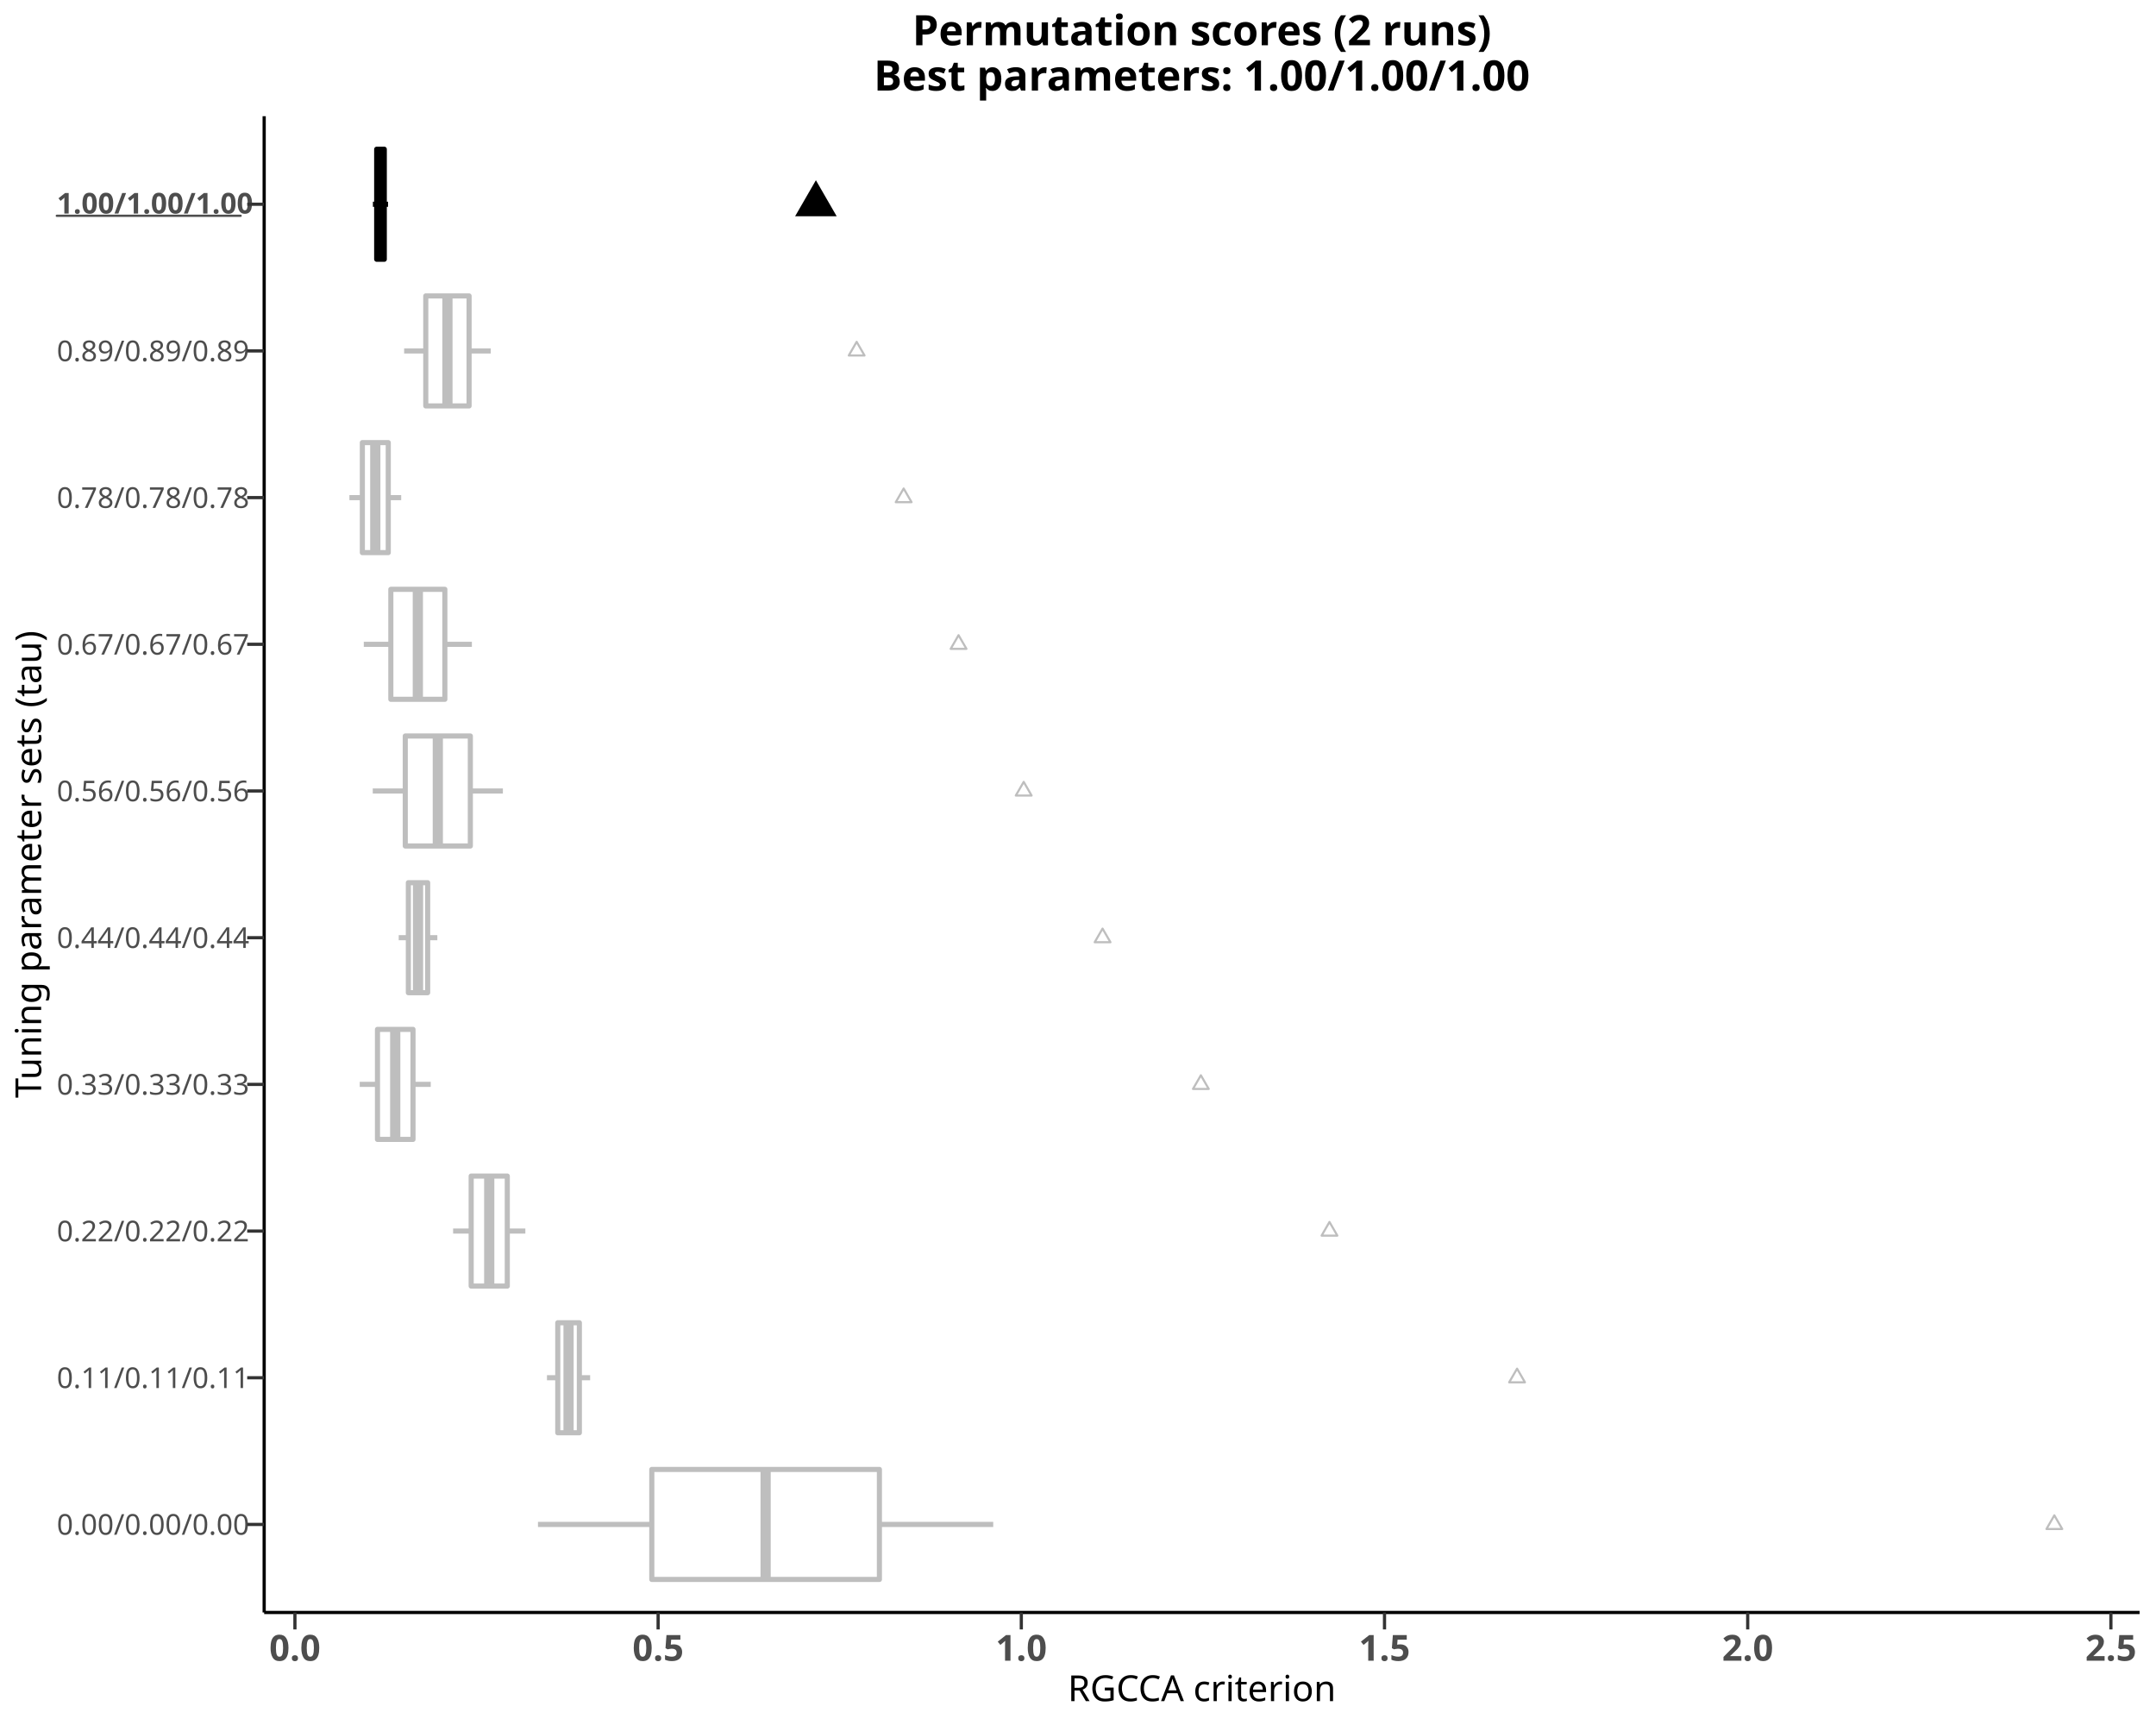
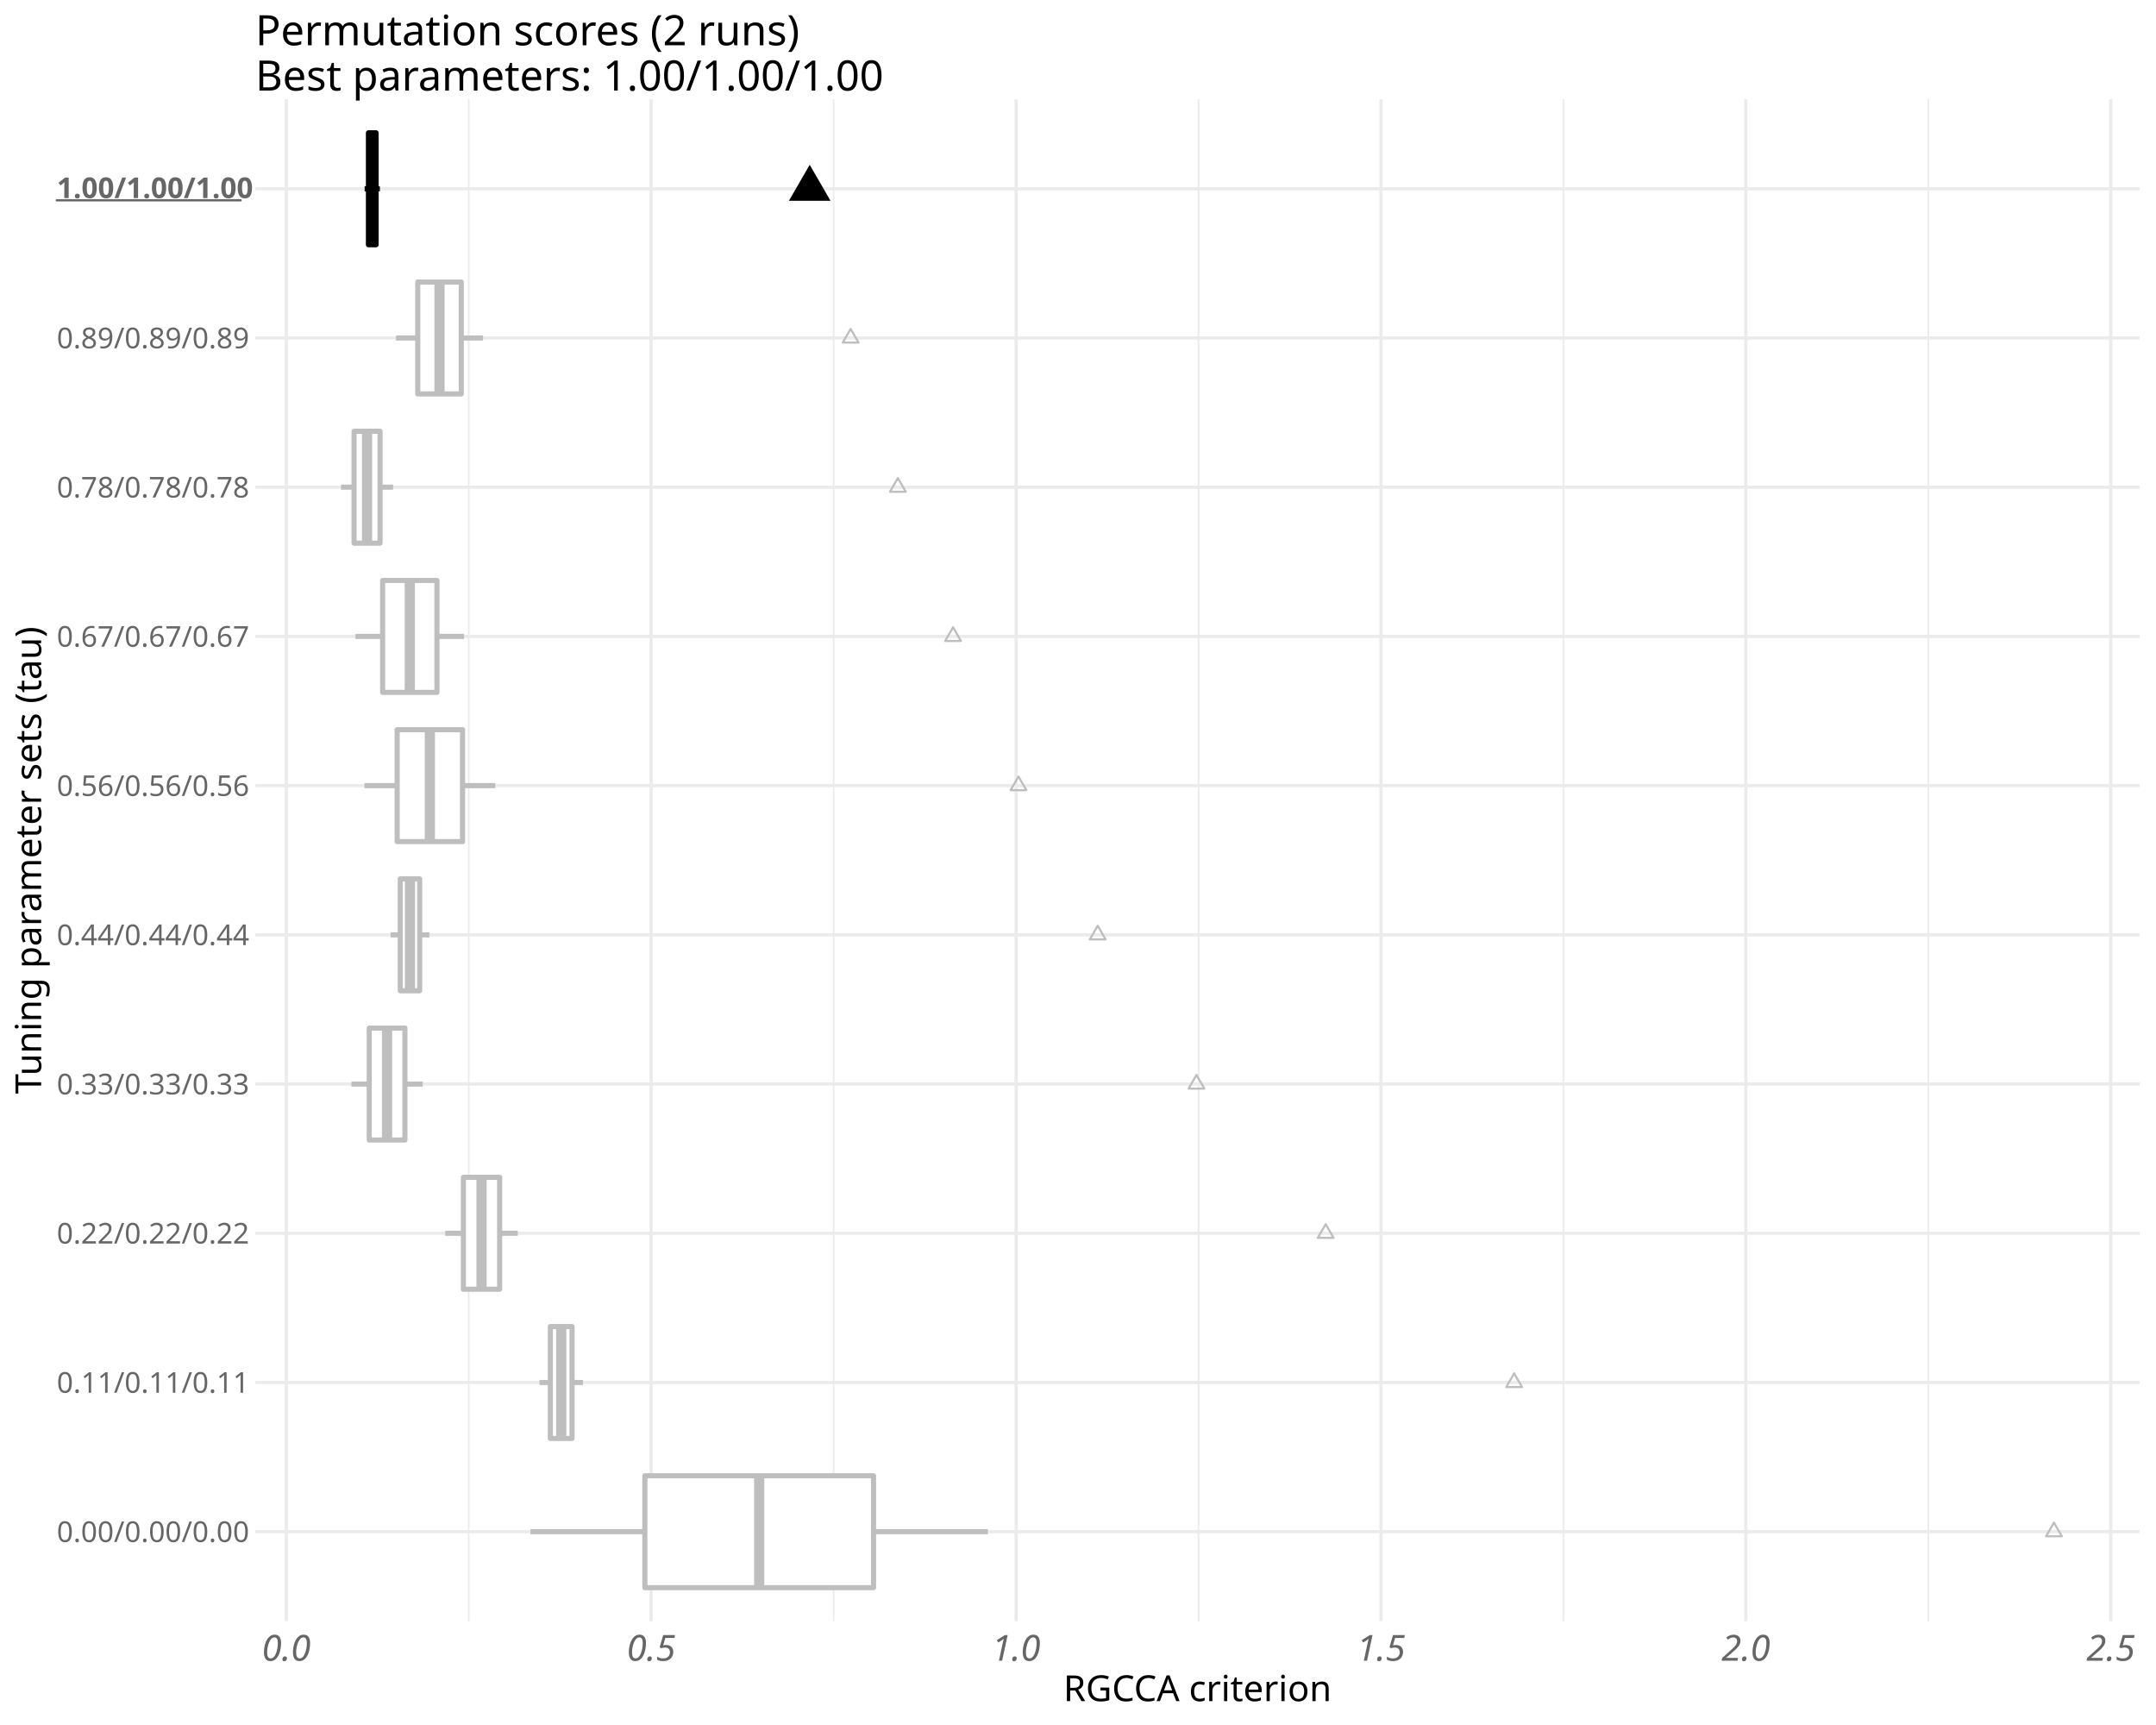
<svg xmlns="http://www.w3.org/2000/svg" class="svglite" data-engine-version="2.0" width="720.00pt" height="576.00pt" viewBox="0 0 720.00 576.00">
  <defs>
    <style type="text/css">
    .svglite line, .svglite polyline, .svglite polygon, .svglite path, .svglite rect, .svglite circle {
      fill: none;
      stroke: #000000;
      stroke-linecap: round;
      stroke-linejoin: round;
      stroke-miterlimit: 10.00;
    }
  </style>
  </defs>
  <rect width="100%" height="100%" style="stroke: none; fill: #FFFFFF;" />
  <defs>
    <clipPath id="cpMC4wMHw3MjAuMDB8MC4wMHw1NzYuMDA=">
      <rect x="0.00" y="0.00" width="720.00" height="576.00" />
    </clipPath>
  </defs>
  <g clip-path="url(#cpMC4wMHw3MjAuMDB8MC4wMHw1NzYuMDA=)">
-     <rect x="0.00" y="0.00" width="720.00" height="576.00" style="stroke-width: 1.07; stroke: #FFFFFF; fill: #FFFFFF;" />
-   </g>
+ </g>
  <defs>
-     <clipPath id="cpODguMjJ8NzE0LjUyfDM4LjgxfDUzOC40Mg==">
-       <rect x="88.22" y="38.81" width="626.30" height="499.61" />
+     <clipPath id="cpODUuMjl8NzE0LjUyfDMzLjE0fDU0MS4zNQ==">
+       <rect x="85.29" y="33.14" width="629.23" height="508.21" />
    </clipPath>
  </defs>
-   <g clip-path="url(#cpODguMjJ8NzE0LjUyfDM4LjgxfDUzOC40Mg==)">
-     <rect x="88.22" y="38.81" width="626.30" height="499.61" style="stroke-width: 1.07; stroke: none; fill: #FFFFFF;" />
-     <line x1="293.68" y1="509.03" x2="331.69" y2="509.03" style="stroke-width: 1.71; stroke: #BEBEBE; stroke-linecap: butt;" />
-     <line x1="217.67" y1="509.03" x2="179.66" y2="509.03" style="stroke-width: 1.71; stroke: #BEBEBE; stroke-linecap: butt;" />
-     <polygon points="293.68,527.40 217.67,527.40 217.67,490.66 293.68,490.66 293.68,527.40 " style="stroke-width: 1.71; stroke: #BEBEBE; fill: #FFFFFF;" />
-     <line x1="255.68" y1="527.40" x2="255.68" y2="490.66" style="stroke-width: 3.41; stroke: #BEBEBE; stroke-linecap: butt;" />
-     <line x1="193.48" y1="460.05" x2="197.08" y2="460.05" style="stroke-width: 1.71; stroke: #BEBEBE; stroke-linecap: butt;" />
-     <line x1="186.27" y1="460.05" x2="182.66" y2="460.05" style="stroke-width: 1.71; stroke: #BEBEBE; stroke-linecap: butt;" />
-     <polygon points="193.48,478.42 186.27,478.42 186.27,441.68 193.48,441.68 193.48,478.42 " style="stroke-width: 1.71; stroke: #BEBEBE; fill: #FFFFFF;" />
-     <line x1="189.87" y1="478.42" x2="189.87" y2="441.68" style="stroke-width: 3.41; stroke: #BEBEBE; stroke-linecap: butt;" />
-     <line x1="169.41" y1="411.07" x2="175.44" y2="411.07" style="stroke-width: 1.71; stroke: #BEBEBE; stroke-linecap: butt;" />
-     <line x1="157.35" y1="411.07" x2="151.32" y2="411.07" style="stroke-width: 1.71; stroke: #BEBEBE; stroke-linecap: butt;" />
-     <polygon points="169.41,429.44 157.35,429.44 157.35,392.70 169.41,392.70 169.41,429.44 " style="stroke-width: 1.71; stroke: #BEBEBE; fill: #FFFFFF;" />
-     <line x1="163.38" y1="429.44" x2="163.38" y2="392.70" style="stroke-width: 3.41; stroke: #BEBEBE; stroke-linecap: butt;" />
-     <line x1="137.92" y1="362.09" x2="143.85" y2="362.09" style="stroke-width: 1.71; stroke: #BEBEBE; stroke-linecap: butt;" />
-     <line x1="126.06" y1="362.09" x2="120.13" y2="362.09" style="stroke-width: 1.71; stroke: #BEBEBE; stroke-linecap: butt;" />
-     <polygon points="137.92,380.46 126.06,380.46 126.06,343.72 137.92,343.72 137.92,380.46 " style="stroke-width: 1.71; stroke: #BEBEBE; fill: #FFFFFF;" />
-     <line x1="131.99" y1="380.46" x2="131.99" y2="343.72" style="stroke-width: 3.41; stroke: #BEBEBE; stroke-linecap: butt;" />
-     <line x1="142.82" y1="313.11" x2="146.05" y2="313.11" style="stroke-width: 1.71; stroke: #BEBEBE; stroke-linecap: butt;" />
-     <line x1="136.37" y1="313.11" x2="133.15" y2="313.11" style="stroke-width: 1.71; stroke: #BEBEBE; stroke-linecap: butt;" />
-     <polygon points="142.82,331.47 136.37,331.47 136.37,294.74 142.82,294.74 142.82,331.47 " style="stroke-width: 1.71; stroke: #BEBEBE; fill: #FFFFFF;" />
-     <line x1="139.60" y1="331.47" x2="139.60" y2="294.74" style="stroke-width: 3.41; stroke: #BEBEBE; stroke-linecap: butt;" />
-     <line x1="157.07" y1="264.12" x2="167.94" y2="264.12" style="stroke-width: 1.71; stroke: #BEBEBE; stroke-linecap: butt;" />
-     <line x1="135.34" y1="264.12" x2="124.48" y2="264.12" style="stroke-width: 1.71; stroke: #BEBEBE; stroke-linecap: butt;" />
-     <polygon points="157.07,282.49 135.34,282.49 135.34,245.76 157.07,245.76 157.07,282.49 " style="stroke-width: 1.71; stroke: #BEBEBE; fill: #FFFFFF;" />
-     <line x1="146.21" y1="282.49" x2="146.21" y2="245.76" style="stroke-width: 3.41; stroke: #BEBEBE; stroke-linecap: butt;" />
-     <line x1="148.56" y1="215.14" x2="157.59" y2="215.14" style="stroke-width: 1.71; stroke: #BEBEBE; stroke-linecap: butt;" />
-     <line x1="130.52" y1="215.14" x2="121.49" y2="215.14" style="stroke-width: 1.71; stroke: #BEBEBE; stroke-linecap: butt;" />
-     <polygon points="148.56,233.51 130.52,233.51 130.52,196.78 148.56,196.78 148.56,233.51 " style="stroke-width: 1.71; stroke: #BEBEBE; fill: #FFFFFF;" />
-     <line x1="139.54" y1="233.51" x2="139.54" y2="196.78" style="stroke-width: 3.41; stroke: #BEBEBE; stroke-linecap: butt;" />
-     <line x1="129.66" y1="166.16" x2="133.98" y2="166.16" style="stroke-width: 1.71; stroke: #BEBEBE; stroke-linecap: butt;" />
-     <line x1="121.01" y1="166.16" x2="116.69" y2="166.16" style="stroke-width: 1.71; stroke: #BEBEBE; stroke-linecap: butt;" />
-     <polygon points="129.66,184.53 121.01,184.53 121.01,147.79 129.66,147.79 129.66,184.53 " style="stroke-width: 1.71; stroke: #BEBEBE; fill: #FFFFFF;" />
-     <line x1="125.33" y1="184.53" x2="125.33" y2="147.79" style="stroke-width: 3.41; stroke: #BEBEBE; stroke-linecap: butt;" />
-     <line x1="156.65" y1="117.18" x2="163.88" y2="117.18" style="stroke-width: 1.71; stroke: #BEBEBE; stroke-linecap: butt;" />
-     <line x1="142.19" y1="117.18" x2="134.96" y2="117.18" style="stroke-width: 1.71; stroke: #BEBEBE; stroke-linecap: butt;" />
-     <polygon points="156.65,135.55 142.19,135.55 142.19,98.81 156.65,98.81 156.65,135.55 " style="stroke-width: 1.71; stroke: #BEBEBE; fill: #FFFFFF;" />
-     <line x1="149.42" y1="135.55" x2="149.42" y2="98.81" style="stroke-width: 3.41; stroke: #BEBEBE; stroke-linecap: butt;" />
-     <line x1="128.33" y1="68.20" x2="129.59" y2="68.20" style="stroke-width: 1.71; stroke-linecap: butt;" />
-     <line x1="125.80" y1="68.20" x2="124.53" y2="68.20" style="stroke-width: 1.71; stroke-linecap: butt;" />
-     <polygon points="128.33,86.57 125.80,86.57 125.80,49.83 128.33,49.83 128.33,86.57 " style="stroke-width: 1.71; fill: #FFFFFF;" />
-     <line x1="127.06" y1="86.57" x2="127.06" y2="49.83" style="stroke-width: 3.41; stroke-linecap: butt;" />
-     <polygon points="272.47,60.18 279.41,72.21 265.53,72.21 " style="stroke-width: 0.71; stroke: none; fill: #000000;" />
-     <polygon points="286.08,114.14 288.71,118.70 283.45,118.70 " style="stroke-width: 0.71; stroke: #BEBEBE; fill: none;" />
-     <polygon points="301.78,163.12 304.41,167.68 299.14,167.68 " style="stroke-width: 0.71; stroke: #BEBEBE; fill: none;" />
-     <polygon points="320.11,212.10 322.75,216.66 317.48,216.66 " style="stroke-width: 0.71; stroke: #BEBEBE; fill: none;" />
-     <polygon points="341.87,261.08 344.50,265.64 339.23,265.64 " style="stroke-width: 0.71; stroke: #BEBEBE; fill: none;" />
-     <polygon points="368.20,310.07 370.84,314.63 365.57,314.63 " style="stroke-width: 0.71; stroke: #BEBEBE; fill: none;" />
-     <polygon points="401.03,359.05 403.66,363.61 398.40,363.61 " style="stroke-width: 0.71; stroke: #BEBEBE; fill: none;" />
-     <polygon points="443.98,408.03 446.61,412.59 441.35,412.59 " style="stroke-width: 0.71; stroke: #BEBEBE; fill: none;" />
-     <polygon points="506.63,457.01 509.26,461.57 503.99,461.57 " style="stroke-width: 0.71; stroke: #BEBEBE; fill: none;" />
-     <polygon points="686.05,505.99 688.69,510.55 683.42,510.55 " style="stroke-width: 0.71; stroke: #BEBEBE; fill: none;" />
+   <g clip-path="url(#cpODUuMjl8NzE0LjUyfDMzLjE0fDU0MS4zNQ==)">
+     <polyline points="156.53,541.35 156.53,33.14 " style="stroke-width: 0.53; stroke: #EBEBEB; stroke-linecap: butt;" />
+     <polyline points="278.39,541.35 278.39,33.14 " style="stroke-width: 0.53; stroke: #EBEBEB; stroke-linecap: butt;" />
+     <polyline points="400.25,541.35 400.25,33.14 " style="stroke-width: 0.53; stroke: #EBEBEB; stroke-linecap: butt;" />
+     <polyline points="522.11,541.35 522.11,33.14 " style="stroke-width: 0.53; stroke: #EBEBEB; stroke-linecap: butt;" />
+     <polyline points="643.96,541.35 643.96,33.14 " style="stroke-width: 0.53; stroke: #EBEBEB; stroke-linecap: butt;" />
+     <polyline points="85.29,63.04 714.52,63.04 " style="stroke-width: 1.07; stroke: #EBEBEB; stroke-linecap: butt;" />
+     <polyline points="85.29,112.86 714.52,112.86 " style="stroke-width: 1.07; stroke: #EBEBEB; stroke-linecap: butt;" />
+     <polyline points="85.29,162.68 714.52,162.68 " style="stroke-width: 1.07; stroke: #EBEBEB; stroke-linecap: butt;" />
+     <polyline points="85.29,212.51 714.52,212.51 " style="stroke-width: 1.07; stroke: #EBEBEB; stroke-linecap: butt;" />
+     <polyline points="85.29,262.33 714.52,262.33 " style="stroke-width: 1.07; stroke: #EBEBEB; stroke-linecap: butt;" />
+     <polyline points="85.29,312.16 714.52,312.16 " style="stroke-width: 1.07; stroke: #EBEBEB; stroke-linecap: butt;" />
+     <polyline points="85.29,361.98 714.52,361.98 " style="stroke-width: 1.07; stroke: #EBEBEB; stroke-linecap: butt;" />
+     <polyline points="85.29,411.81 714.52,411.81 " style="stroke-width: 1.07; stroke: #EBEBEB; stroke-linecap: butt;" />
+     <polyline points="85.29,461.63 714.52,461.63 " style="stroke-width: 1.07; stroke: #EBEBEB; stroke-linecap: butt;" />
+     <polyline points="85.29,511.46 714.52,511.46 " style="stroke-width: 1.07; stroke: #EBEBEB; stroke-linecap: butt;" />
+     <polyline points="95.61,541.35 95.61,33.14 " style="stroke-width: 1.07; stroke: #EBEBEB; stroke-linecap: butt;" />
+     <polyline points="217.46,541.35 217.46,33.14 " style="stroke-width: 1.07; stroke: #EBEBEB; stroke-linecap: butt;" />
+     <polyline points="339.32,541.35 339.32,33.14 " style="stroke-width: 1.07; stroke: #EBEBEB; stroke-linecap: butt;" />
+     <polyline points="461.18,541.35 461.18,33.14 " style="stroke-width: 1.07; stroke: #EBEBEB; stroke-linecap: butt;" />
+     <polyline points="583.03,541.35 583.03,33.14 " style="stroke-width: 1.07; stroke: #EBEBEB; stroke-linecap: butt;" />
+     <polyline points="704.89,541.35 704.89,33.14 " style="stroke-width: 1.07; stroke: #EBEBEB; stroke-linecap: butt;" />
+     <line x1="291.72" y1="511.46" x2="329.90" y2="511.46" style="stroke-width: 1.71; stroke: #BEBEBE; stroke-linecap: butt;" />
+     <line x1="215.35" y1="511.46" x2="177.16" y2="511.46" style="stroke-width: 1.71; stroke: #BEBEBE; stroke-linecap: butt;" />
+     <polygon points="291.72,530.14 215.35,530.14 215.35,492.77 291.72,492.77 291.72,530.14 " style="stroke-width: 1.71; stroke: #BEBEBE; fill: #FFFFFF;" />
+     <line x1="253.53" y1="530.14" x2="253.53" y2="492.77" style="stroke-width: 3.41; stroke: #BEBEBE; stroke-linecap: butt;" />
+     <line x1="191.04" y1="461.63" x2="194.66" y2="461.63" style="stroke-width: 1.71; stroke: #BEBEBE; stroke-linecap: butt;" />
+     <line x1="183.79" y1="461.63" x2="180.17" y2="461.63" style="stroke-width: 1.71; stroke: #BEBEBE; stroke-linecap: butt;" />
+     <polygon points="191.04,480.32 183.79,480.32 183.79,442.95 191.04,442.95 191.04,480.32 " style="stroke-width: 1.71; stroke: #BEBEBE; fill: #FFFFFF;" />
+     <line x1="187.42" y1="480.32" x2="187.42" y2="442.95" style="stroke-width: 3.41; stroke: #BEBEBE; stroke-linecap: butt;" />
+     <line x1="166.86" y1="411.81" x2="172.92" y2="411.81" style="stroke-width: 1.71; stroke: #BEBEBE; stroke-linecap: butt;" />
+     <line x1="154.75" y1="411.81" x2="148.69" y2="411.81" style="stroke-width: 1.71; stroke: #BEBEBE; stroke-linecap: butt;" />
+     <polygon points="166.86,430.49 154.75,430.49 154.75,393.12 166.86,393.12 166.86,430.49 " style="stroke-width: 1.71; stroke: #BEBEBE; fill: #FFFFFF;" />
+     <line x1="160.81" y1="430.49" x2="160.81" y2="393.12" style="stroke-width: 3.41; stroke: #BEBEBE; stroke-linecap: butt;" />
+     <line x1="135.22" y1="361.98" x2="141.18" y2="361.98" style="stroke-width: 1.71; stroke: #BEBEBE; stroke-linecap: butt;" />
+     <line x1="123.31" y1="361.98" x2="117.35" y2="361.98" style="stroke-width: 1.71; stroke: #BEBEBE; stroke-linecap: butt;" />
+     <polygon points="135.22,380.67 123.31,380.67 123.31,343.30 135.22,343.30 135.22,380.67 " style="stroke-width: 1.71; stroke: #BEBEBE; fill: #FFFFFF;" />
+     <line x1="129.26" y1="380.67" x2="129.26" y2="343.30" style="stroke-width: 3.41; stroke: #BEBEBE; stroke-linecap: butt;" />
+     <line x1="140.15" y1="312.16" x2="143.39" y2="312.16" style="stroke-width: 1.71; stroke: #BEBEBE; stroke-linecap: butt;" />
+     <line x1="133.67" y1="312.16" x2="130.43" y2="312.16" style="stroke-width: 1.71; stroke: #BEBEBE; stroke-linecap: butt;" />
+     <polygon points="140.15,330.84 133.67,330.84 133.67,293.47 140.15,293.47 140.15,330.84 " style="stroke-width: 1.71; stroke: #BEBEBE; fill: #FFFFFF;" />
+     <line x1="136.91" y1="330.84" x2="136.91" y2="293.47" style="stroke-width: 3.41; stroke: #BEBEBE; stroke-linecap: butt;" />
+     <line x1="154.47" y1="262.33" x2="165.38" y2="262.33" style="stroke-width: 1.71; stroke: #BEBEBE; stroke-linecap: butt;" />
+     <line x1="132.63" y1="262.33" x2="121.72" y2="262.33" style="stroke-width: 1.71; stroke: #BEBEBE; stroke-linecap: butt;" />
+     <polygon points="154.47,281.02 132.63,281.02 132.63,243.65 154.47,243.65 154.47,281.02 " style="stroke-width: 1.71; stroke: #BEBEBE; fill: #FFFFFF;" />
+     <line x1="143.55" y1="281.02" x2="143.55" y2="243.65" style="stroke-width: 3.41; stroke: #BEBEBE; stroke-linecap: butt;" />
+     <line x1="145.92" y1="212.51" x2="154.98" y2="212.51" style="stroke-width: 1.71; stroke: #BEBEBE; stroke-linecap: butt;" />
+     <line x1="127.78" y1="212.51" x2="118.72" y2="212.51" style="stroke-width: 1.71; stroke: #BEBEBE; stroke-linecap: butt;" />
+     <polygon points="145.92,231.19 127.78,231.19 127.78,193.82 145.92,193.82 145.92,231.19 " style="stroke-width: 1.71; stroke: #BEBEBE; fill: #FFFFFF;" />
+     <line x1="136.85" y1="231.19" x2="136.85" y2="193.82" style="stroke-width: 3.41; stroke: #BEBEBE; stroke-linecap: butt;" />
+     <line x1="126.92" y1="162.68" x2="131.26" y2="162.68" style="stroke-width: 1.71; stroke: #BEBEBE; stroke-linecap: butt;" />
+     <line x1="118.24" y1="162.68" x2="113.89" y2="162.68" style="stroke-width: 1.71; stroke: #BEBEBE; stroke-linecap: butt;" />
+     <polygon points="126.92,181.37 118.24,181.37 118.24,144.00 126.92,144.00 126.92,181.37 " style="stroke-width: 1.71; stroke: #BEBEBE; fill: #FFFFFF;" />
+     <line x1="122.58" y1="181.37" x2="122.58" y2="144.00" style="stroke-width: 3.41; stroke: #BEBEBE; stroke-linecap: butt;" />
+     <line x1="154.04" y1="112.86" x2="161.31" y2="112.86" style="stroke-width: 1.71; stroke: #BEBEBE; stroke-linecap: butt;" />
+     <line x1="139.51" y1="112.86" x2="132.25" y2="112.86" style="stroke-width: 1.71; stroke: #BEBEBE; stroke-linecap: butt;" />
+     <polygon points="154.04,131.54 139.51,131.54 139.51,94.18 154.04,94.18 154.04,131.54 " style="stroke-width: 1.71; stroke: #BEBEBE; fill: #FFFFFF;" />
+     <line x1="146.78" y1="131.54" x2="146.78" y2="94.18" style="stroke-width: 3.41; stroke: #BEBEBE; stroke-linecap: butt;" />
+     <line x1="125.59" y1="63.04" x2="126.86" y2="63.04" style="stroke-width: 1.71; stroke-linecap: butt;" />
+     <line x1="123.04" y1="63.04" x2="121.77" y2="63.04" style="stroke-width: 1.71; stroke-linecap: butt;" />
+     <polygon points="125.59,81.72 123.04,81.72 123.04,44.35 125.59,44.35 125.59,81.72 " style="stroke-width: 1.71; fill: #FFFFFF;" />
+     <line x1="124.31" y1="81.72" x2="124.31" y2="44.35" style="stroke-width: 3.41; stroke-linecap: butt;" />
+     <polygon points="270.40,55.02 277.35,67.04 263.46,67.04 " style="stroke-width: 0.71; stroke: none; fill: #000000;" />
+     <polygon points="284.07,109.82 286.71,114.38 281.44,114.38 " style="stroke-width: 0.71; stroke: #BEBEBE; fill: none;" />
+     <polygon points="299.85,159.64 302.48,164.20 297.21,164.20 " style="stroke-width: 0.71; stroke: #BEBEBE; fill: none;" />
+     <polygon points="318.27,209.47 320.90,214.03 315.64,214.03 " style="stroke-width: 0.71; stroke: #BEBEBE; fill: none;" />
+     <polygon points="340.12,259.29 342.76,263.85 337.49,263.85 " style="stroke-width: 0.71; stroke: #BEBEBE; fill: none;" />
+     <polygon points="366.58,309.12 369.22,313.68 363.95,313.68 " style="stroke-width: 0.71; stroke: #BEBEBE; fill: none;" />
+     <polygon points="399.56,358.94 402.20,363.50 396.93,363.50 " style="stroke-width: 0.71; stroke: #BEBEBE; fill: none;" />
+     <polygon points="442.71,408.77 445.35,413.33 440.08,413.33 " style="stroke-width: 0.71; stroke: #BEBEBE; fill: none;" />
+     <polygon points="505.65,458.59 508.29,463.15 503.02,463.15 " style="stroke-width: 0.71; stroke: #BEBEBE; fill: none;" />
+     <polygon points="685.92,508.42 688.55,512.98 683.29,512.98 " style="stroke-width: 0.71; stroke: #BEBEBE; fill: none;" />
  </g>
  <g clip-path="url(#cpMC4wMHw3MjAuMDB8MC4wMHw1NzYuMDA=)">
-     <polyline points="88.22,538.42 88.22,38.81 " style="stroke-width: 1.07; stroke-linecap: butt;" />
-     <text x="18.97" y="71.30" style="font-size: 9.60px; font-weight: bold; fill: #4D4D4D; font-family: sans;" textLength="61.39px" lengthAdjust="spacingAndGlyphs">1.00/1.00/1.00</text>
-     <polyline points="18.97,72.05 80.36,72.05 " style="stroke-width: 0.75; stroke: #4D4D4D;" />
-     <text x="18.97" y="512.46" style="font-size: 9.60px; fill: #4D4D4D; font-family: sans;" textLength="61.39px" lengthAdjust="spacingAndGlyphs">0.00/0.00/0.00</text>
-     <text x="18.97" y="267.56" style="font-size: 9.60px; fill: #4D4D4D; font-family: sans;" textLength="61.39px" lengthAdjust="spacingAndGlyphs">0.56/0.56/0.56</text>
-     <text x="18.97" y="169.59" style="font-size: 9.60px; fill: #4D4D4D; font-family: sans;" textLength="61.39px" lengthAdjust="spacingAndGlyphs">0.78/0.78/0.78</text>
-     <text x="18.97" y="120.61" style="font-size: 9.60px; fill: #4D4D4D; font-family: sans;" textLength="61.39px" lengthAdjust="spacingAndGlyphs">0.89/0.89/0.89</text>
-     <text x="18.97" y="218.58" style="font-size: 9.60px; fill: #4D4D4D; font-family: sans;" textLength="61.39px" lengthAdjust="spacingAndGlyphs">0.67/0.67/0.67</text>
-     <text x="18.97" y="365.52" style="font-size: 9.60px; fill: #4D4D4D; font-family: sans;" textLength="61.39px" lengthAdjust="spacingAndGlyphs">0.33/0.33/0.33</text>
-     <text x="18.97" y="316.54" style="font-size: 9.60px; fill: #4D4D4D; font-family: sans;" textLength="61.39px" lengthAdjust="spacingAndGlyphs">0.44/0.44/0.44</text>
-     <text x="18.97" y="414.50" style="font-size: 9.60px; fill: #4D4D4D; font-family: sans;" textLength="61.39px" lengthAdjust="spacingAndGlyphs">0.22/0.22/0.22</text>
-     <text x="18.97" y="463.48" style="font-size: 9.60px; fill: #4D4D4D; font-family: sans;" textLength="61.39px" lengthAdjust="spacingAndGlyphs">0.11/0.11/0.11</text>
-     <polyline points="82.55,68.20 88.22,68.20 " style="stroke-width: 1.07; stroke: #333333; stroke-linecap: butt;" />
-     <polyline points="82.55,117.18 88.22,117.18 " style="stroke-width: 1.07; stroke: #333333; stroke-linecap: butt;" />
-     <polyline points="82.55,166.16 88.22,166.16 " style="stroke-width: 1.07; stroke: #333333; stroke-linecap: butt;" />
-     <polyline points="82.55,215.14 88.22,215.14 " style="stroke-width: 1.07; stroke: #333333; stroke-linecap: butt;" />
-     <polyline points="82.55,264.12 88.22,264.12 " style="stroke-width: 1.07; stroke: #333333; stroke-linecap: butt;" />
-     <polyline points="82.55,313.11 88.22,313.11 " style="stroke-width: 1.07; stroke: #333333; stroke-linecap: butt;" />
-     <polyline points="82.55,362.09 88.22,362.09 " style="stroke-width: 1.07; stroke: #333333; stroke-linecap: butt;" />
-     <polyline points="82.55,411.07 88.22,411.07 " style="stroke-width: 1.07; stroke: #333333; stroke-linecap: butt;" />
-     <polyline points="82.55,460.05 88.22,460.05 " style="stroke-width: 1.07; stroke: #333333; stroke-linecap: butt;" />
-     <polyline points="82.55,509.03 88.22,509.03 " style="stroke-width: 1.07; stroke: #333333; stroke-linecap: butt;" />
-     <polyline points="88.22,538.42 714.52,538.42 " style="stroke-width: 1.07; stroke-linecap: butt;" />
-     <polyline points="98.49,544.09 98.49,538.42 " style="stroke-width: 1.07; stroke: #333333; stroke-linecap: butt;" />
-     <polyline points="219.78,544.09 219.78,538.42 " style="stroke-width: 1.07; stroke: #333333; stroke-linecap: butt;" />
-     <polyline points="341.07,544.09 341.07,538.42 " style="stroke-width: 1.07; stroke: #333333; stroke-linecap: butt;" />
-     <polyline points="462.36,544.09 462.36,538.42 " style="stroke-width: 1.07; stroke: #333333; stroke-linecap: butt;" />
-     <polyline points="583.65,544.09 583.65,538.42 " style="stroke-width: 1.07; stroke: #333333; stroke-linecap: butt;" />
-     <polyline points="704.94,544.09 704.94,538.42 " style="stroke-width: 1.07; stroke: #333333; stroke-linecap: butt;" />
-     <text x="98.49" y="554.54" text-anchor="middle" style="font-size: 12.00px; font-weight: bold; fill: #4D4D4D; font-family: sans;" textLength="16.68px" lengthAdjust="spacingAndGlyphs">0.0</text>
-     <text x="219.78" y="554.54" text-anchor="middle" style="font-size: 12.00px; font-weight: bold; fill: #4D4D4D; font-family: sans;" textLength="16.68px" lengthAdjust="spacingAndGlyphs">0.5</text>
-     <text x="341.07" y="554.54" text-anchor="middle" style="font-size: 12.00px; font-weight: bold; fill: #4D4D4D; font-family: sans;" textLength="16.68px" lengthAdjust="spacingAndGlyphs">1.0</text>
-     <text x="462.36" y="554.54" text-anchor="middle" style="font-size: 12.00px; font-weight: bold; fill: #4D4D4D; font-family: sans;" textLength="16.68px" lengthAdjust="spacingAndGlyphs">1.5</text>
-     <text x="583.65" y="554.54" text-anchor="middle" style="font-size: 12.00px; font-weight: bold; fill: #4D4D4D; font-family: sans;" textLength="16.68px" lengthAdjust="spacingAndGlyphs">2.0</text>
-     <text x="704.94" y="554.54" text-anchor="middle" style="font-size: 12.00px; font-weight: bold; fill: #4D4D4D; font-family: sans;" textLength="16.68px" lengthAdjust="spacingAndGlyphs">2.5</text>
-     <text x="401.37" y="568.03" text-anchor="middle" style="font-size: 12.00px; font-family: sans;" textLength="89.37px" lengthAdjust="spacingAndGlyphs">RGCCA criterion</text>
-     <text transform="translate(13.74,288.62) rotate(-90)" text-anchor="middle" style="font-size: 12.00px; font-family: sans;" textLength="148.08px" lengthAdjust="spacingAndGlyphs">Tuning parameter sets (tau)</text>
-     <text x="401.37" y="15.11" text-anchor="middle" style="font-size: 14.00px; font-weight: bold; font-family: sans;" textLength="176.65px" lengthAdjust="spacingAndGlyphs">Permutation scores (2 runs) </text>
-     <text x="401.37" y="30.23" text-anchor="middle" style="font-size: 14.00px; font-weight: bold; font-family: sans;" textLength="203.93px" lengthAdjust="spacingAndGlyphs"> Best parameters: 1.00/1.00/1.00</text>
+     <text x="18.97" y="66.14" style="font-size: 9.60px; font-weight: bold; fill: #666666; font-family: sans;" textLength="61.39px" lengthAdjust="spacingAndGlyphs">1.00/1.00/1.00</text>
+     <polyline points="18.97,66.89 80.36,66.89 " style="stroke-width: 0.75; stroke: #666666;" />
+     <text x="18.97" y="514.89" style="font-size: 9.60px; fill: #666666; font-family: sans;" textLength="61.39px" lengthAdjust="spacingAndGlyphs">0.00/0.00/0.00</text>
+     <text x="18.97" y="265.77" style="font-size: 9.60px; fill: #666666; font-family: sans;" textLength="61.39px" lengthAdjust="spacingAndGlyphs">0.56/0.56/0.56</text>
+     <text x="18.97" y="166.12" style="font-size: 9.60px; fill: #666666; font-family: sans;" textLength="61.39px" lengthAdjust="spacingAndGlyphs">0.78/0.78/0.78</text>
+     <text x="18.97" y="116.29" style="font-size: 9.60px; fill: #666666; font-family: sans;" textLength="61.39px" lengthAdjust="spacingAndGlyphs">0.89/0.89/0.89</text>
+     <text x="18.97" y="215.94" style="font-size: 9.60px; fill: #666666; font-family: sans;" textLength="61.39px" lengthAdjust="spacingAndGlyphs">0.67/0.67/0.67</text>
+     <text x="18.97" y="365.42" style="font-size: 9.60px; fill: #666666; font-family: sans;" textLength="61.39px" lengthAdjust="spacingAndGlyphs">0.33/0.33/0.33</text>
+     <text x="18.97" y="315.59" style="font-size: 9.60px; fill: #666666; font-family: sans;" textLength="61.39px" lengthAdjust="spacingAndGlyphs">0.44/0.44/0.44</text>
+     <text x="18.97" y="415.24" style="font-size: 9.60px; fill: #666666; font-family: sans;" textLength="61.39px" lengthAdjust="spacingAndGlyphs">0.22/0.22/0.22</text>
+     <text x="18.97" y="465.06" style="font-size: 9.60px; fill: #666666; font-family: sans;" textLength="61.39px" lengthAdjust="spacingAndGlyphs">0.11/0.11/0.11</text>
+     <text x="95.61" y="554.54" text-anchor="middle" style="font-size: 12.00px; font-style: italic; fill: #666666; font-family: sans;" textLength="16.68px" lengthAdjust="spacingAndGlyphs">0.0</text>
+     <text x="217.46" y="554.54" text-anchor="middle" style="font-size: 12.00px; font-style: italic; fill: #666666; font-family: sans;" textLength="16.68px" lengthAdjust="spacingAndGlyphs">0.5</text>
+     <text x="339.32" y="554.54" text-anchor="middle" style="font-size: 12.00px; font-style: italic; fill: #666666; font-family: sans;" textLength="16.68px" lengthAdjust="spacingAndGlyphs">1.0</text>
+     <text x="461.18" y="554.54" text-anchor="middle" style="font-size: 12.00px; font-style: italic; fill: #666666; font-family: sans;" textLength="16.68px" lengthAdjust="spacingAndGlyphs">1.5</text>
+     <text x="583.03" y="554.54" text-anchor="middle" style="font-size: 12.00px; font-style: italic; fill: #666666; font-family: sans;" textLength="16.68px" lengthAdjust="spacingAndGlyphs">2.0</text>
+     <text x="704.89" y="554.54" text-anchor="middle" style="font-size: 12.00px; font-style: italic; fill: #666666; font-family: sans;" textLength="16.68px" lengthAdjust="spacingAndGlyphs">2.5</text>
+     <text x="399.91" y="568.03" text-anchor="middle" style="font-size: 12.00px; font-family: sans;" textLength="89.37px" lengthAdjust="spacingAndGlyphs">RGCCA criterion</text>
+     <text transform="translate(13.74,287.25) rotate(-90)" text-anchor="middle" style="font-size: 12.00px; font-family: sans;" textLength="148.08px" lengthAdjust="spacingAndGlyphs">Tuning parameter sets (tau)</text>
+     <text x="85.29" y="15.11" style="font-size: 14.00px; font-family: sans;" textLength="176.65px" lengthAdjust="spacingAndGlyphs">Permutation scores (2 runs) </text>
+     <text x="85.29" y="30.23" style="font-size: 14.00px; font-family: sans;" textLength="203.93px" lengthAdjust="spacingAndGlyphs"> Best parameters: 1.00/1.00/1.00</text>
  </g>
</svg>
